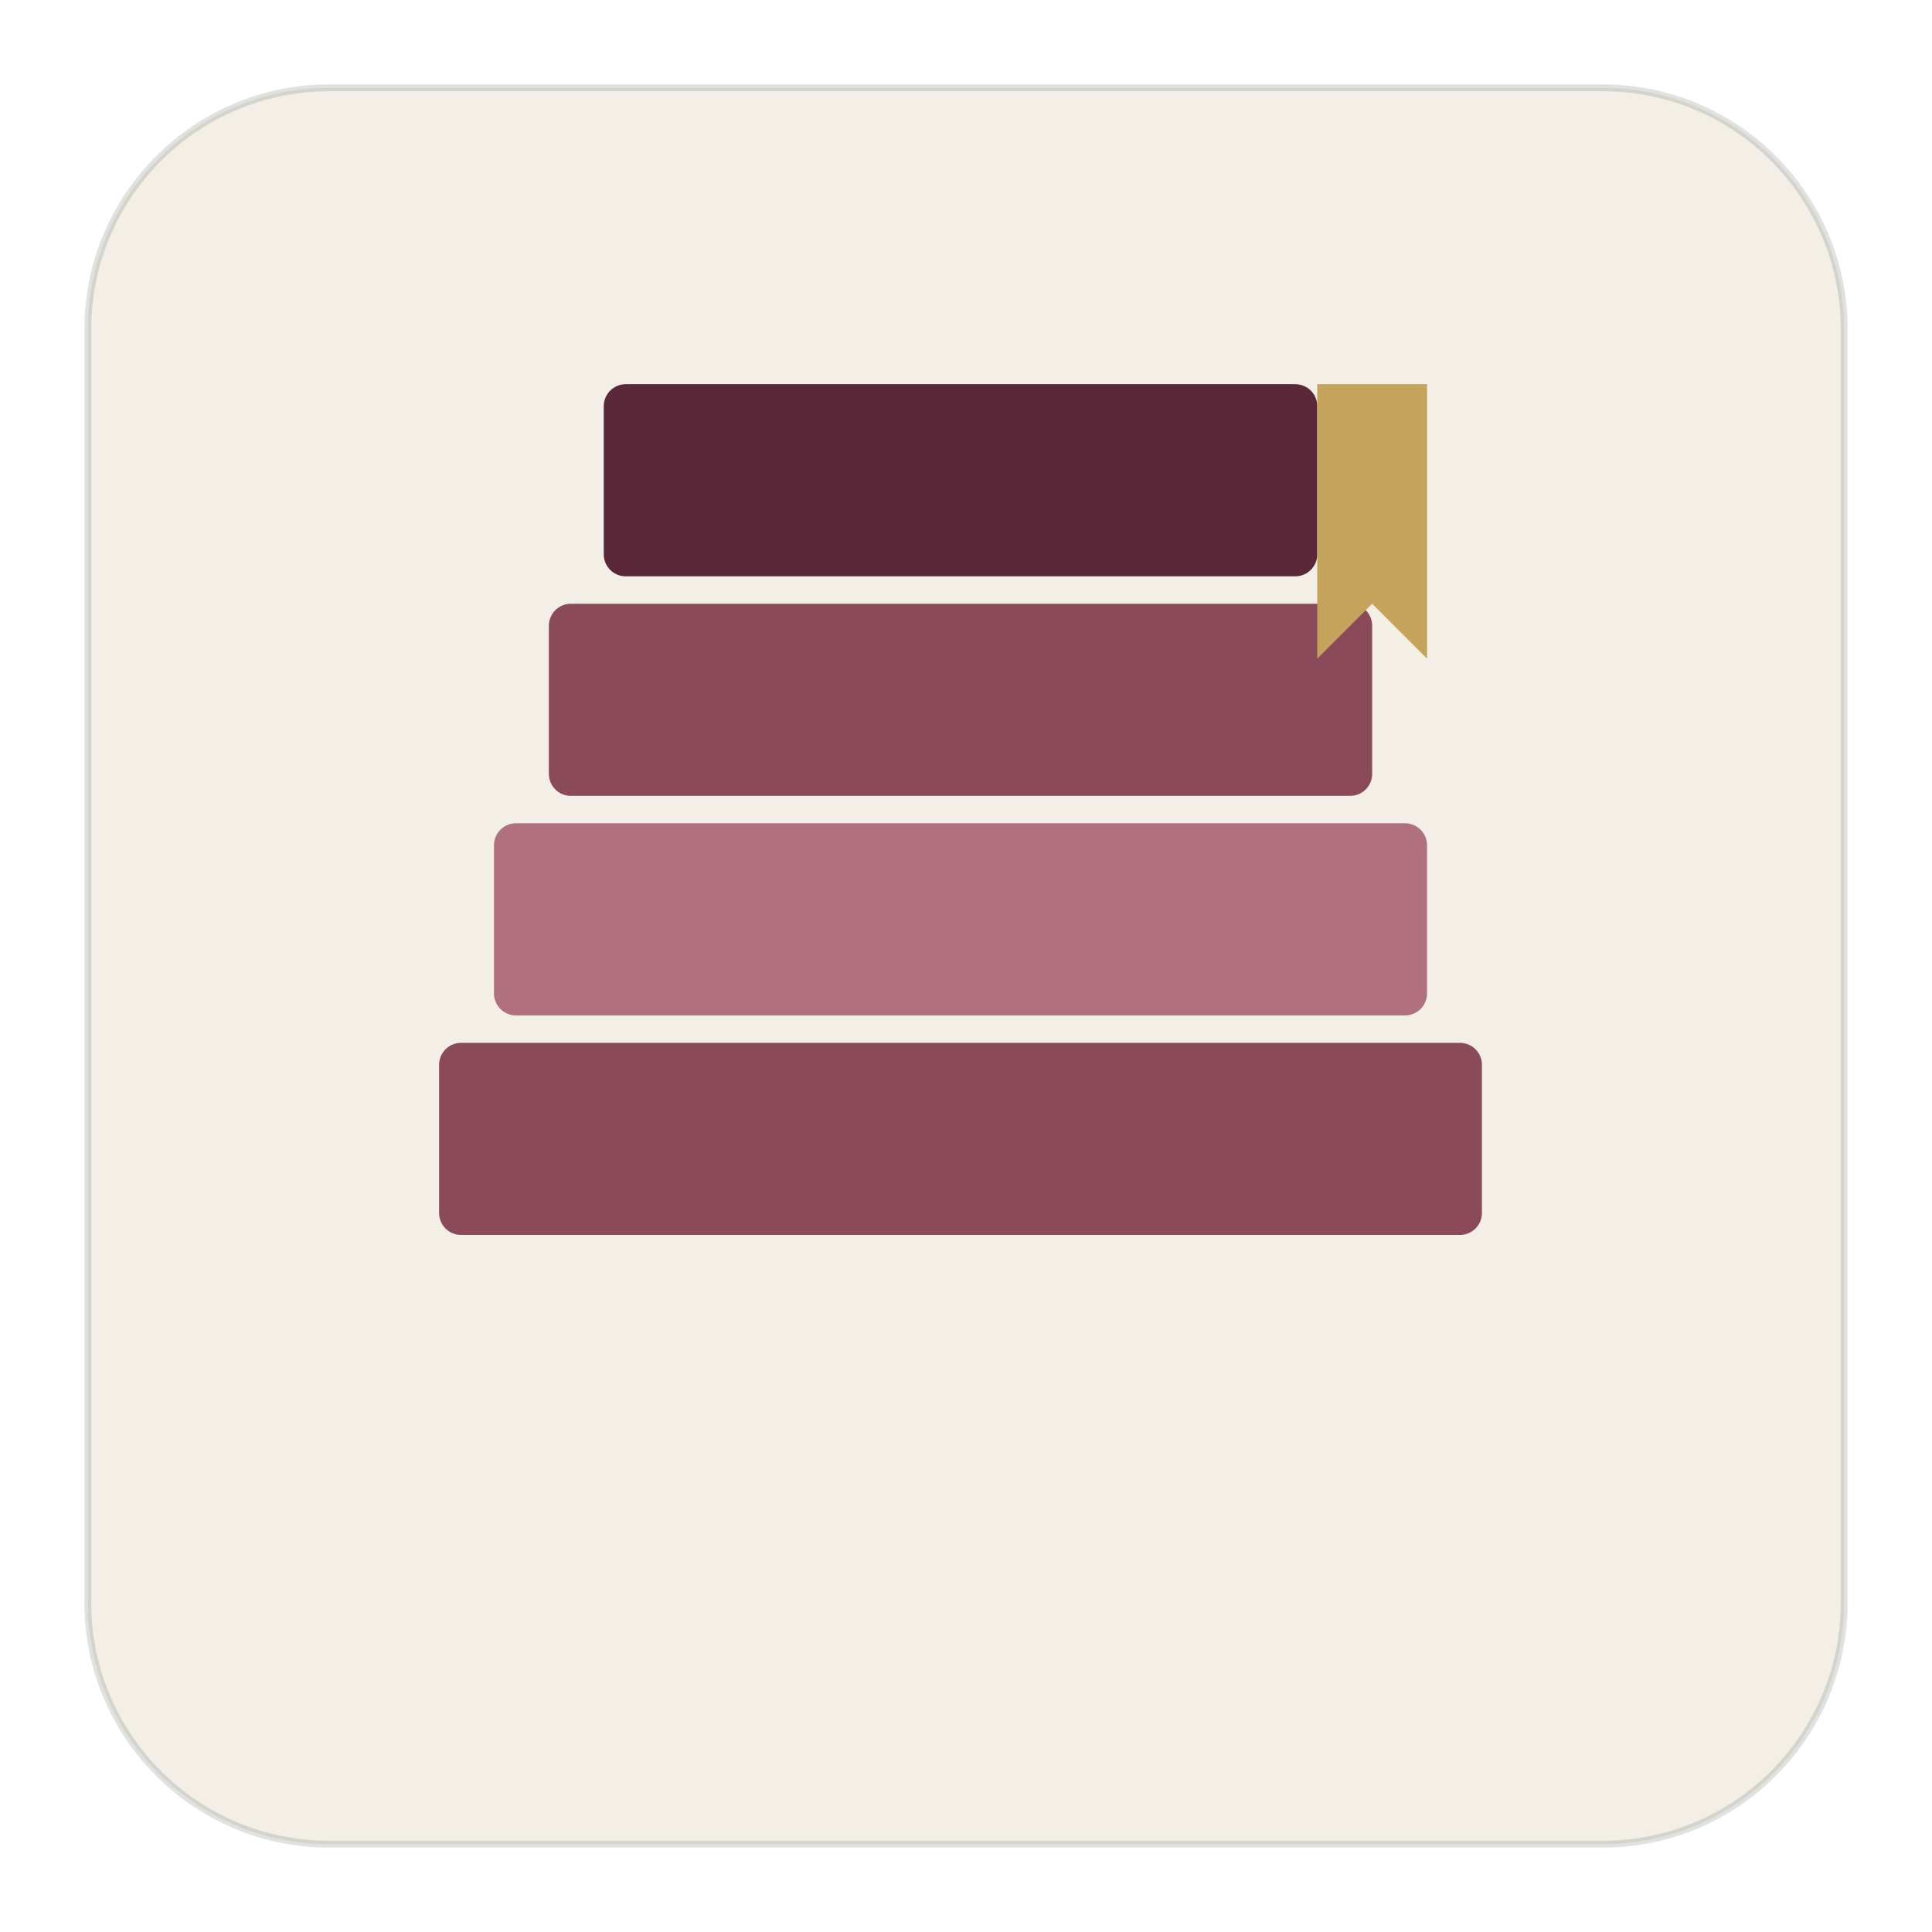
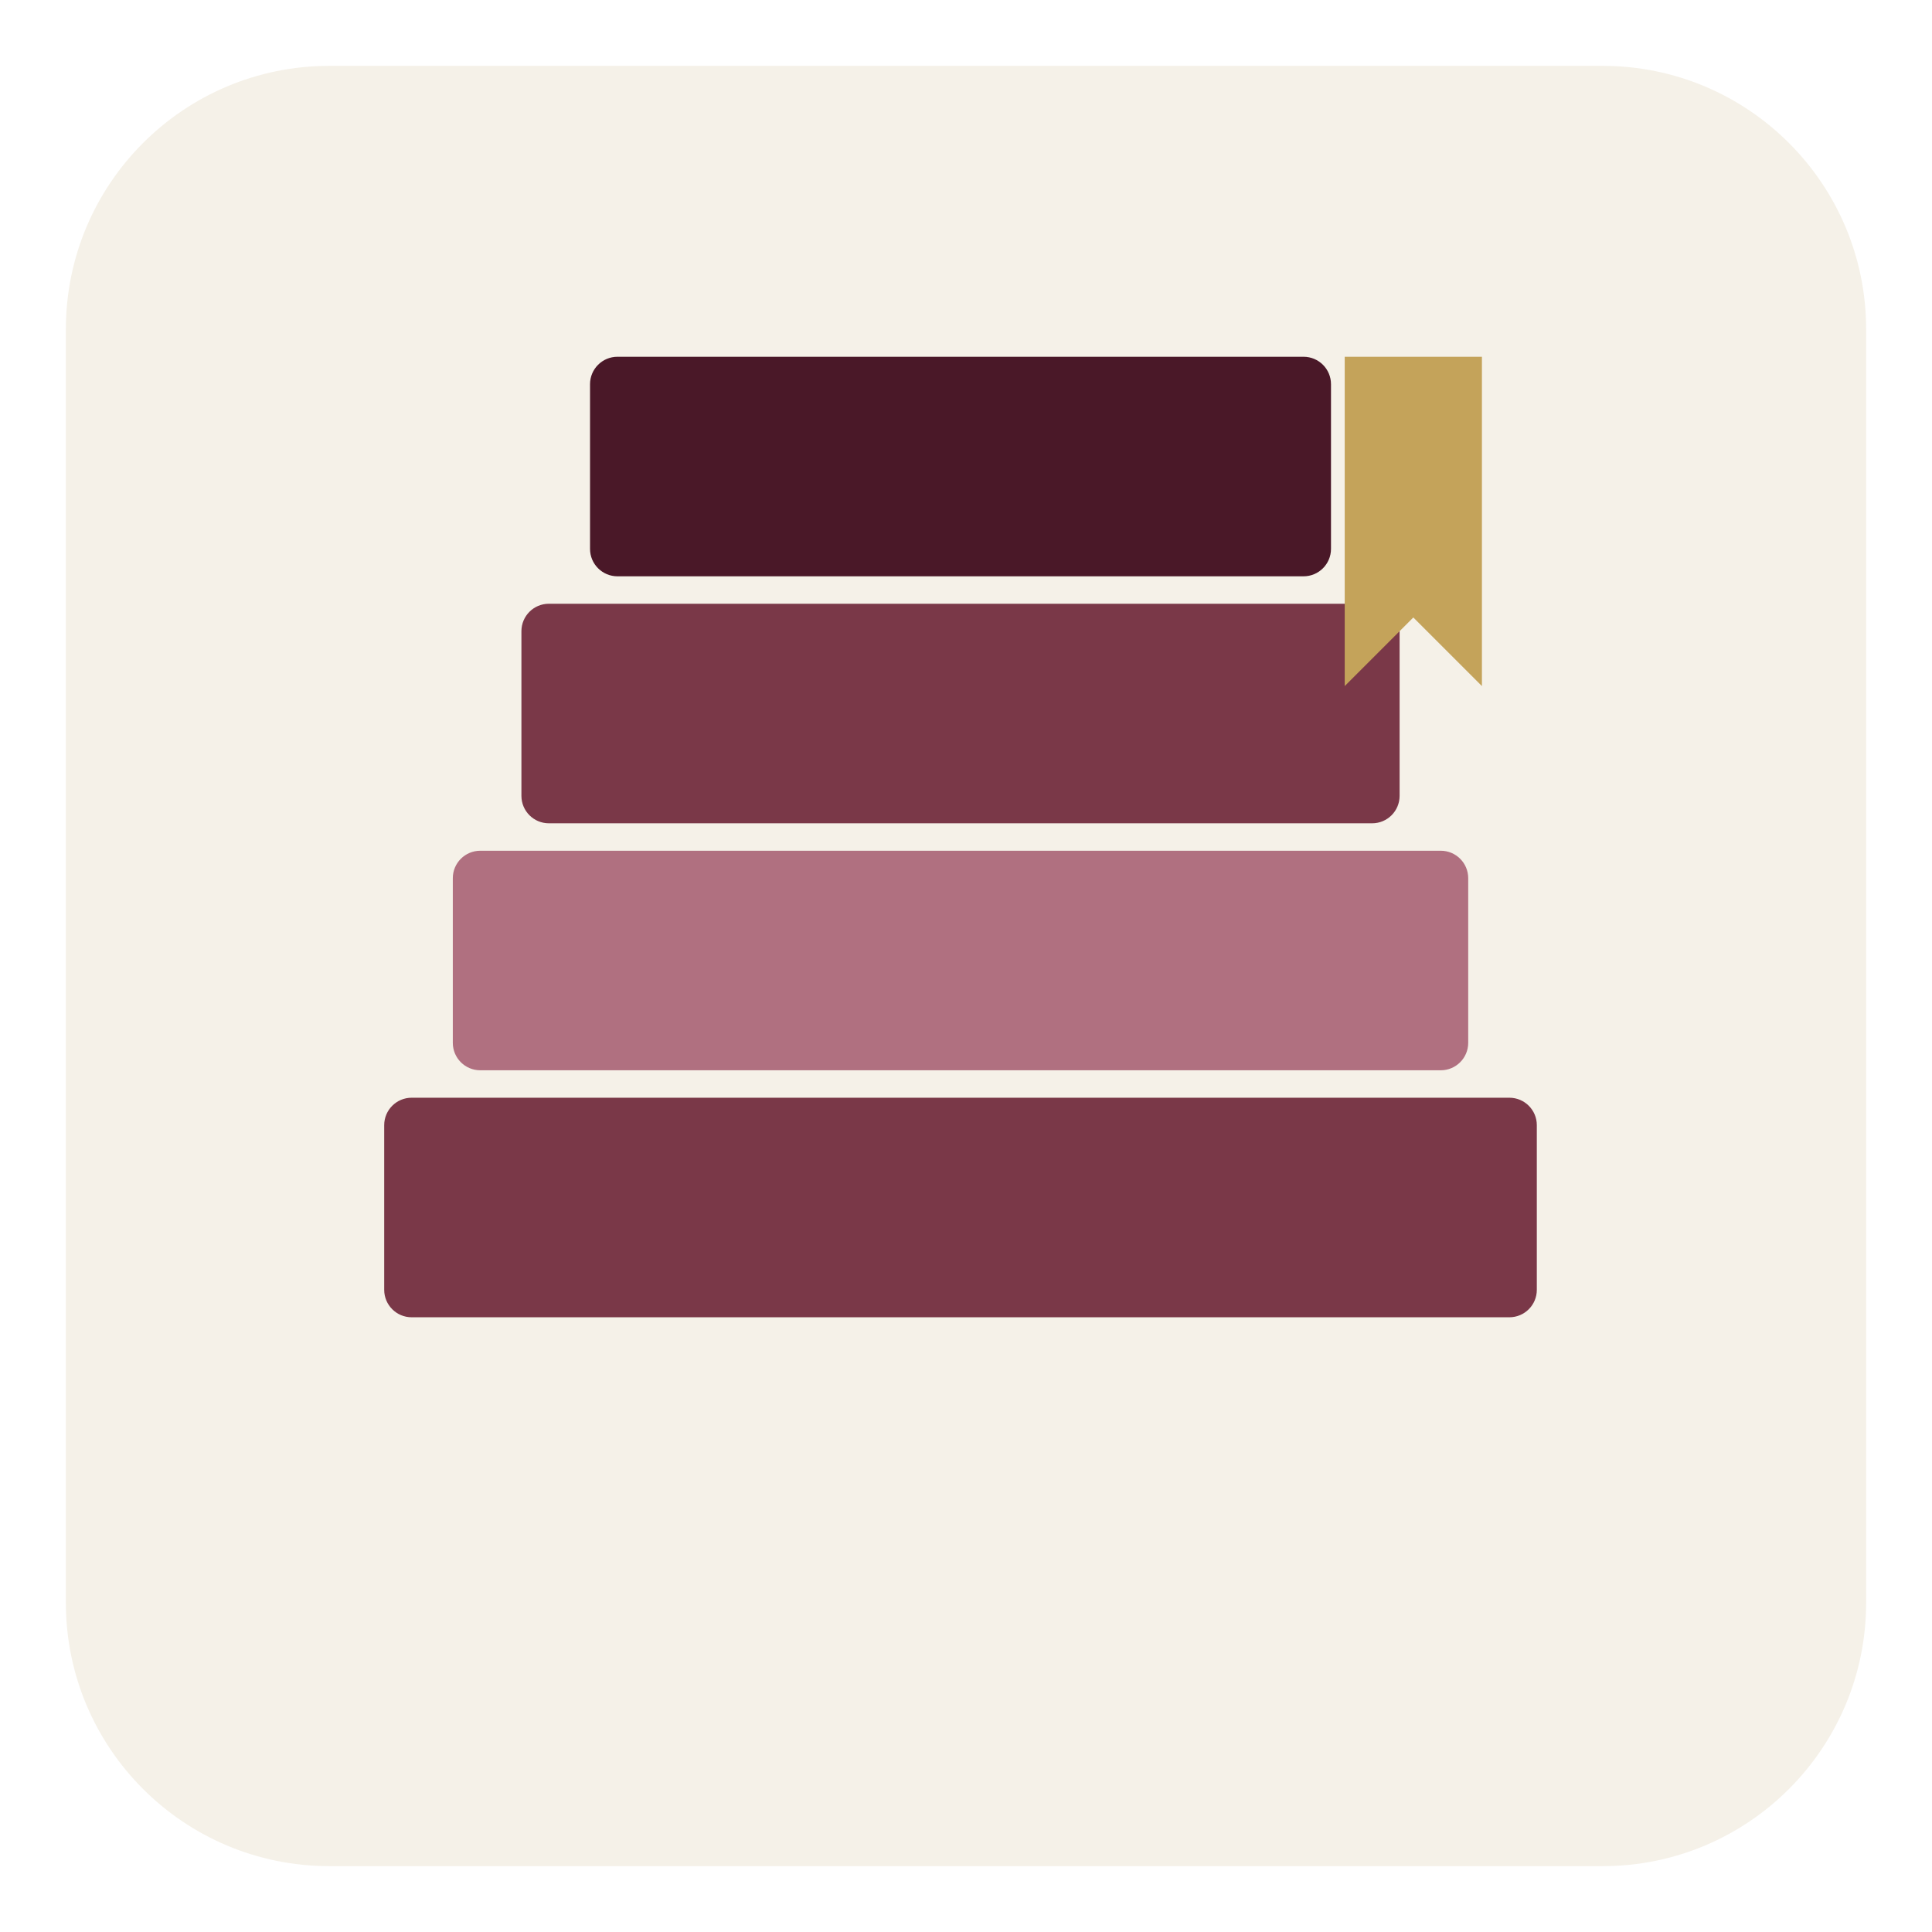
<svg xmlns="http://www.w3.org/2000/svg" viewBox="0 0 704 704" width="512" height="512">
-   <rect x="32" y="32" width="640" height="640" rx="88" fill="#f3efe6" />
-   <rect x="32" y="32" width="640" height="640" rx="88" fill="none" stroke="rgba(26,48,36,0.14)" stroke-width="2.5" />
-   <rect x="160" y="380" width="380" height="70" rx="8" fill="#8b4a5a" />
-   <rect x="180" y="300" width="340" height="70" rx="8" fill="#b07080" />
-   <rect x="200" y="220" width="300" height="70" rx="8" fill="#8b4a5a" />
-   <rect x="220" y="140" width="260" height="70" rx="8" fill="#5a2838" />
-   <path d="M480 140 L480 240 L500 220 L520 240 L520 140 Z" fill="#c4a35a" />
+   <rect x="24" y="24" width="656" height="656" rx="96" fill="#f5f1e8" />
+   <rect x="140" y="400" width="420" height="80" rx="10" fill="#7a3848" />
+   <rect x="165" y="310" width="370" height="80" rx="10" fill="#b07080" />
+   <rect x="190" y="220" width="320" height="80" rx="10" fill="#7a3848" />
+   <rect x="215" y="130" width="270" height="80" rx="10" fill="#4a1828" />
+   <path d="M490 130 L490 250 L515 225 L540 250 L540 130 Z" fill="#c4a35a" />
</svg>
